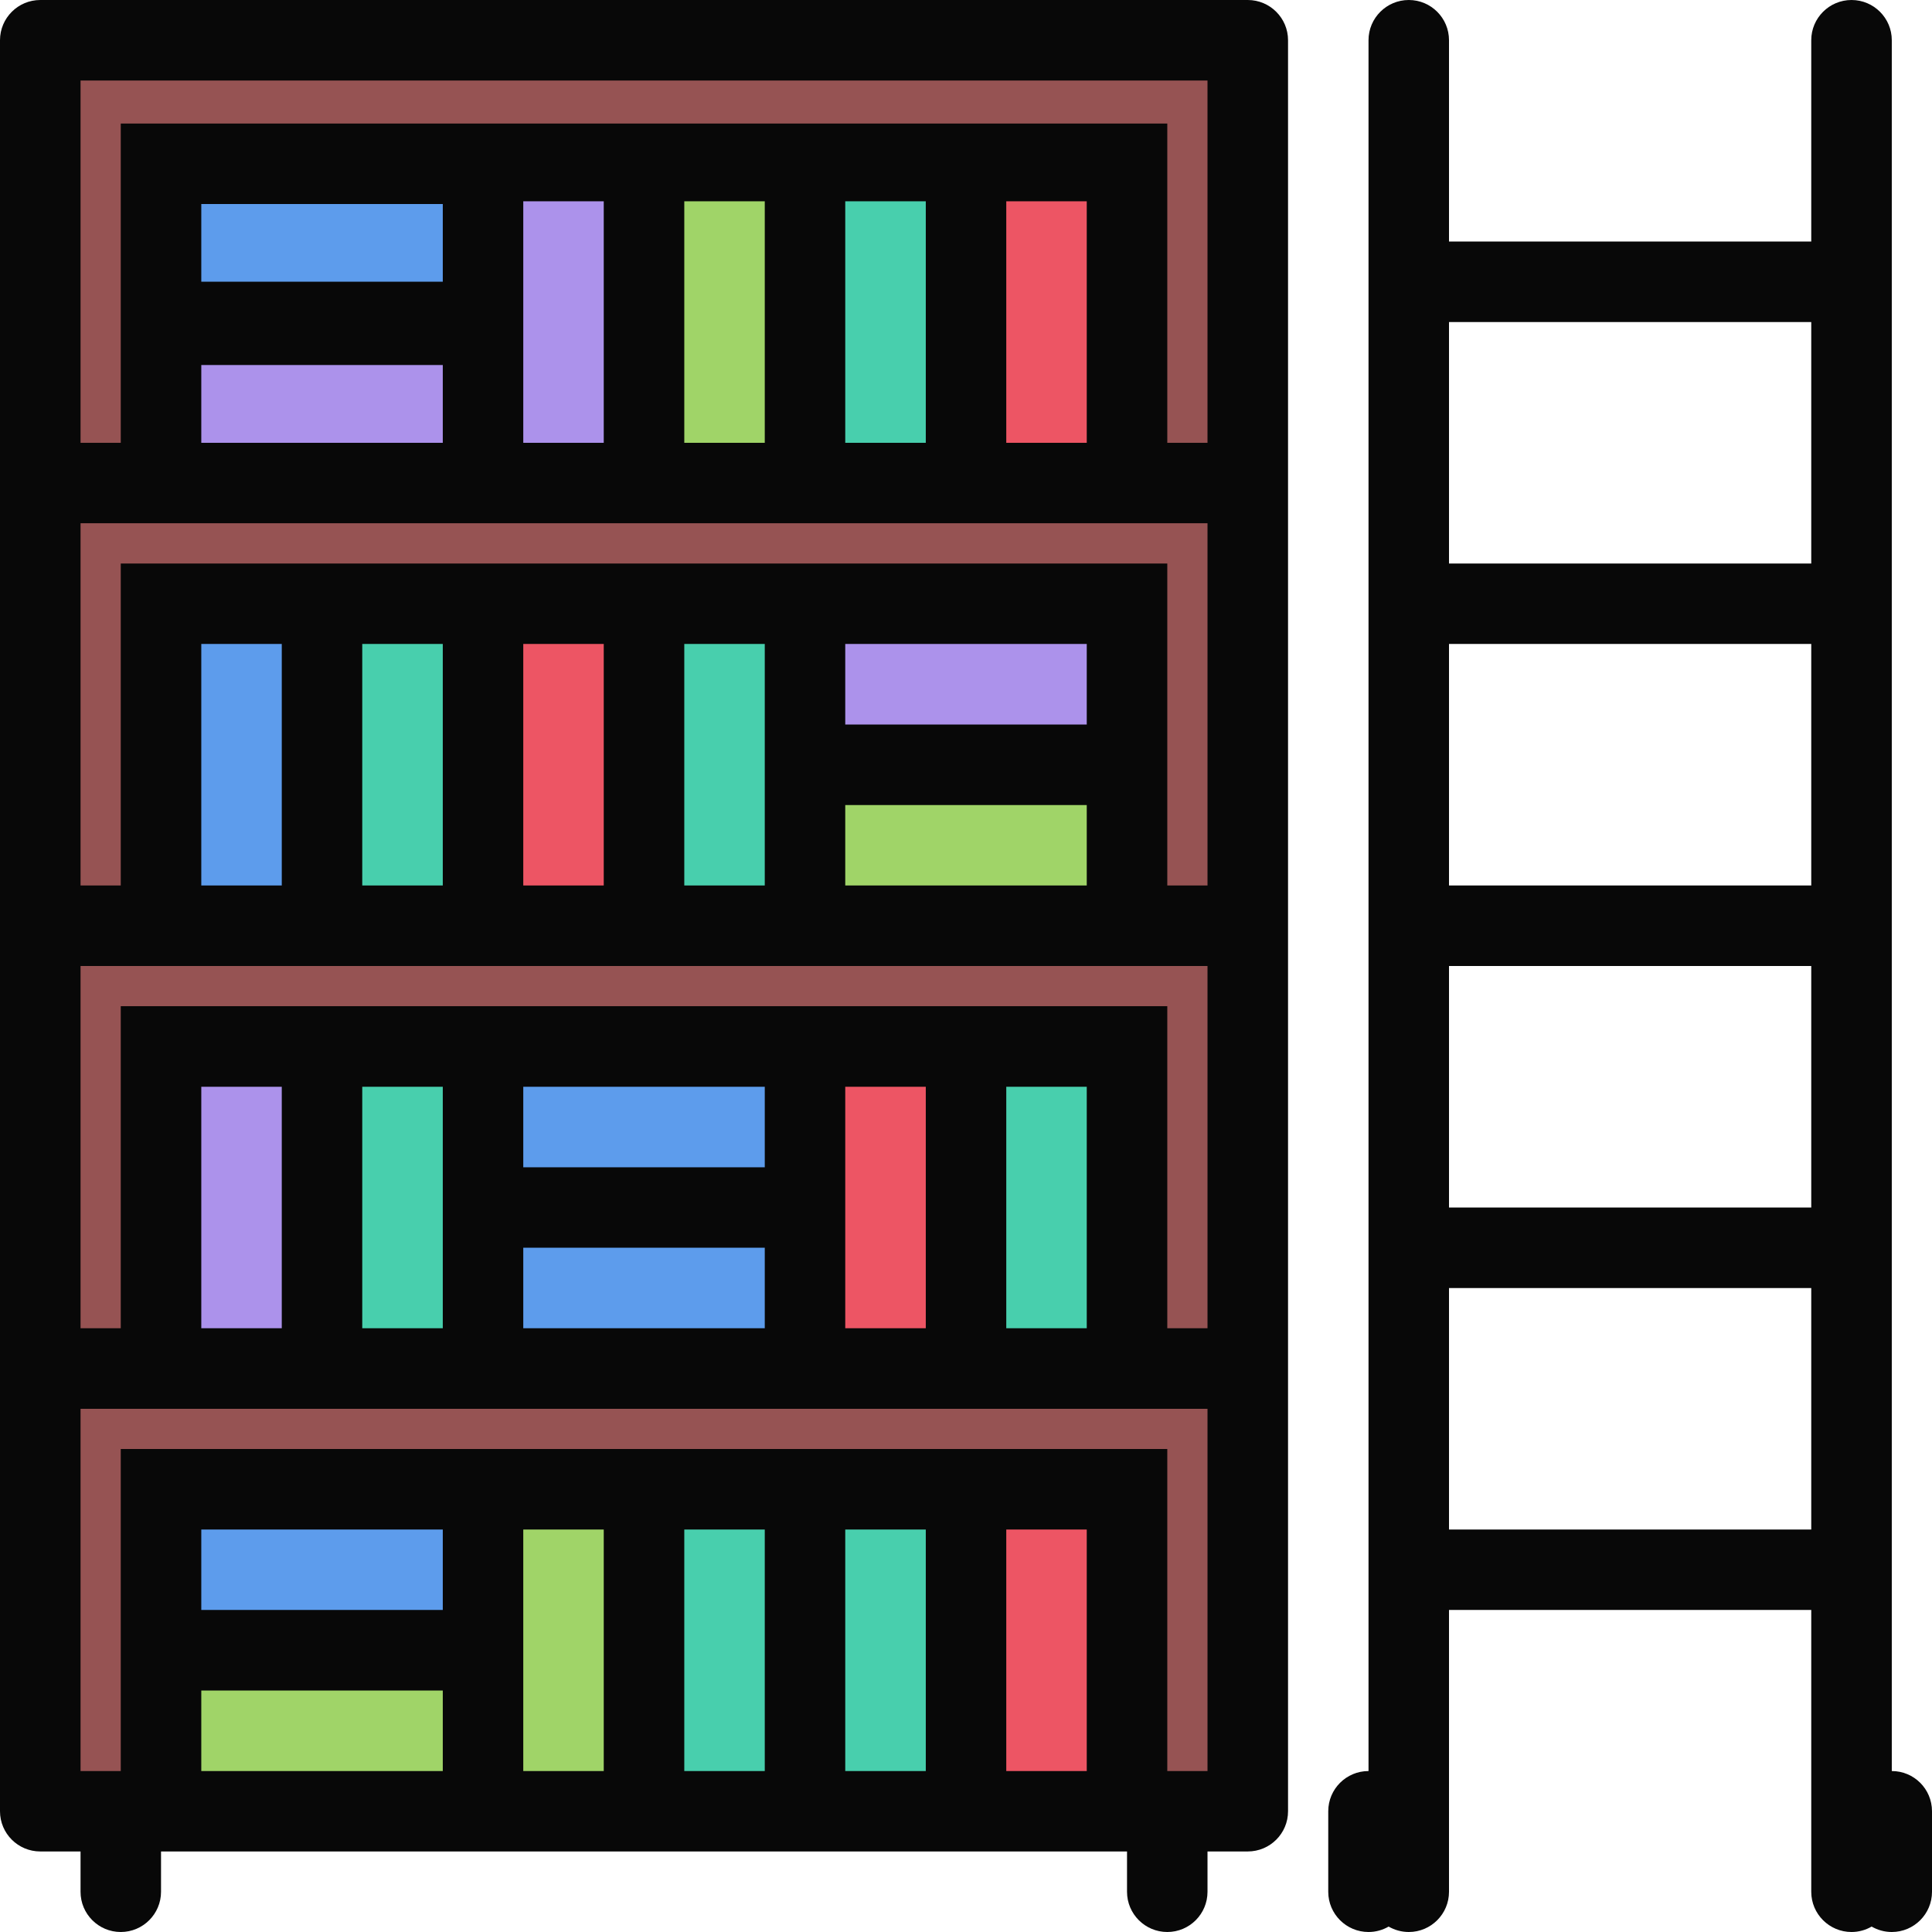
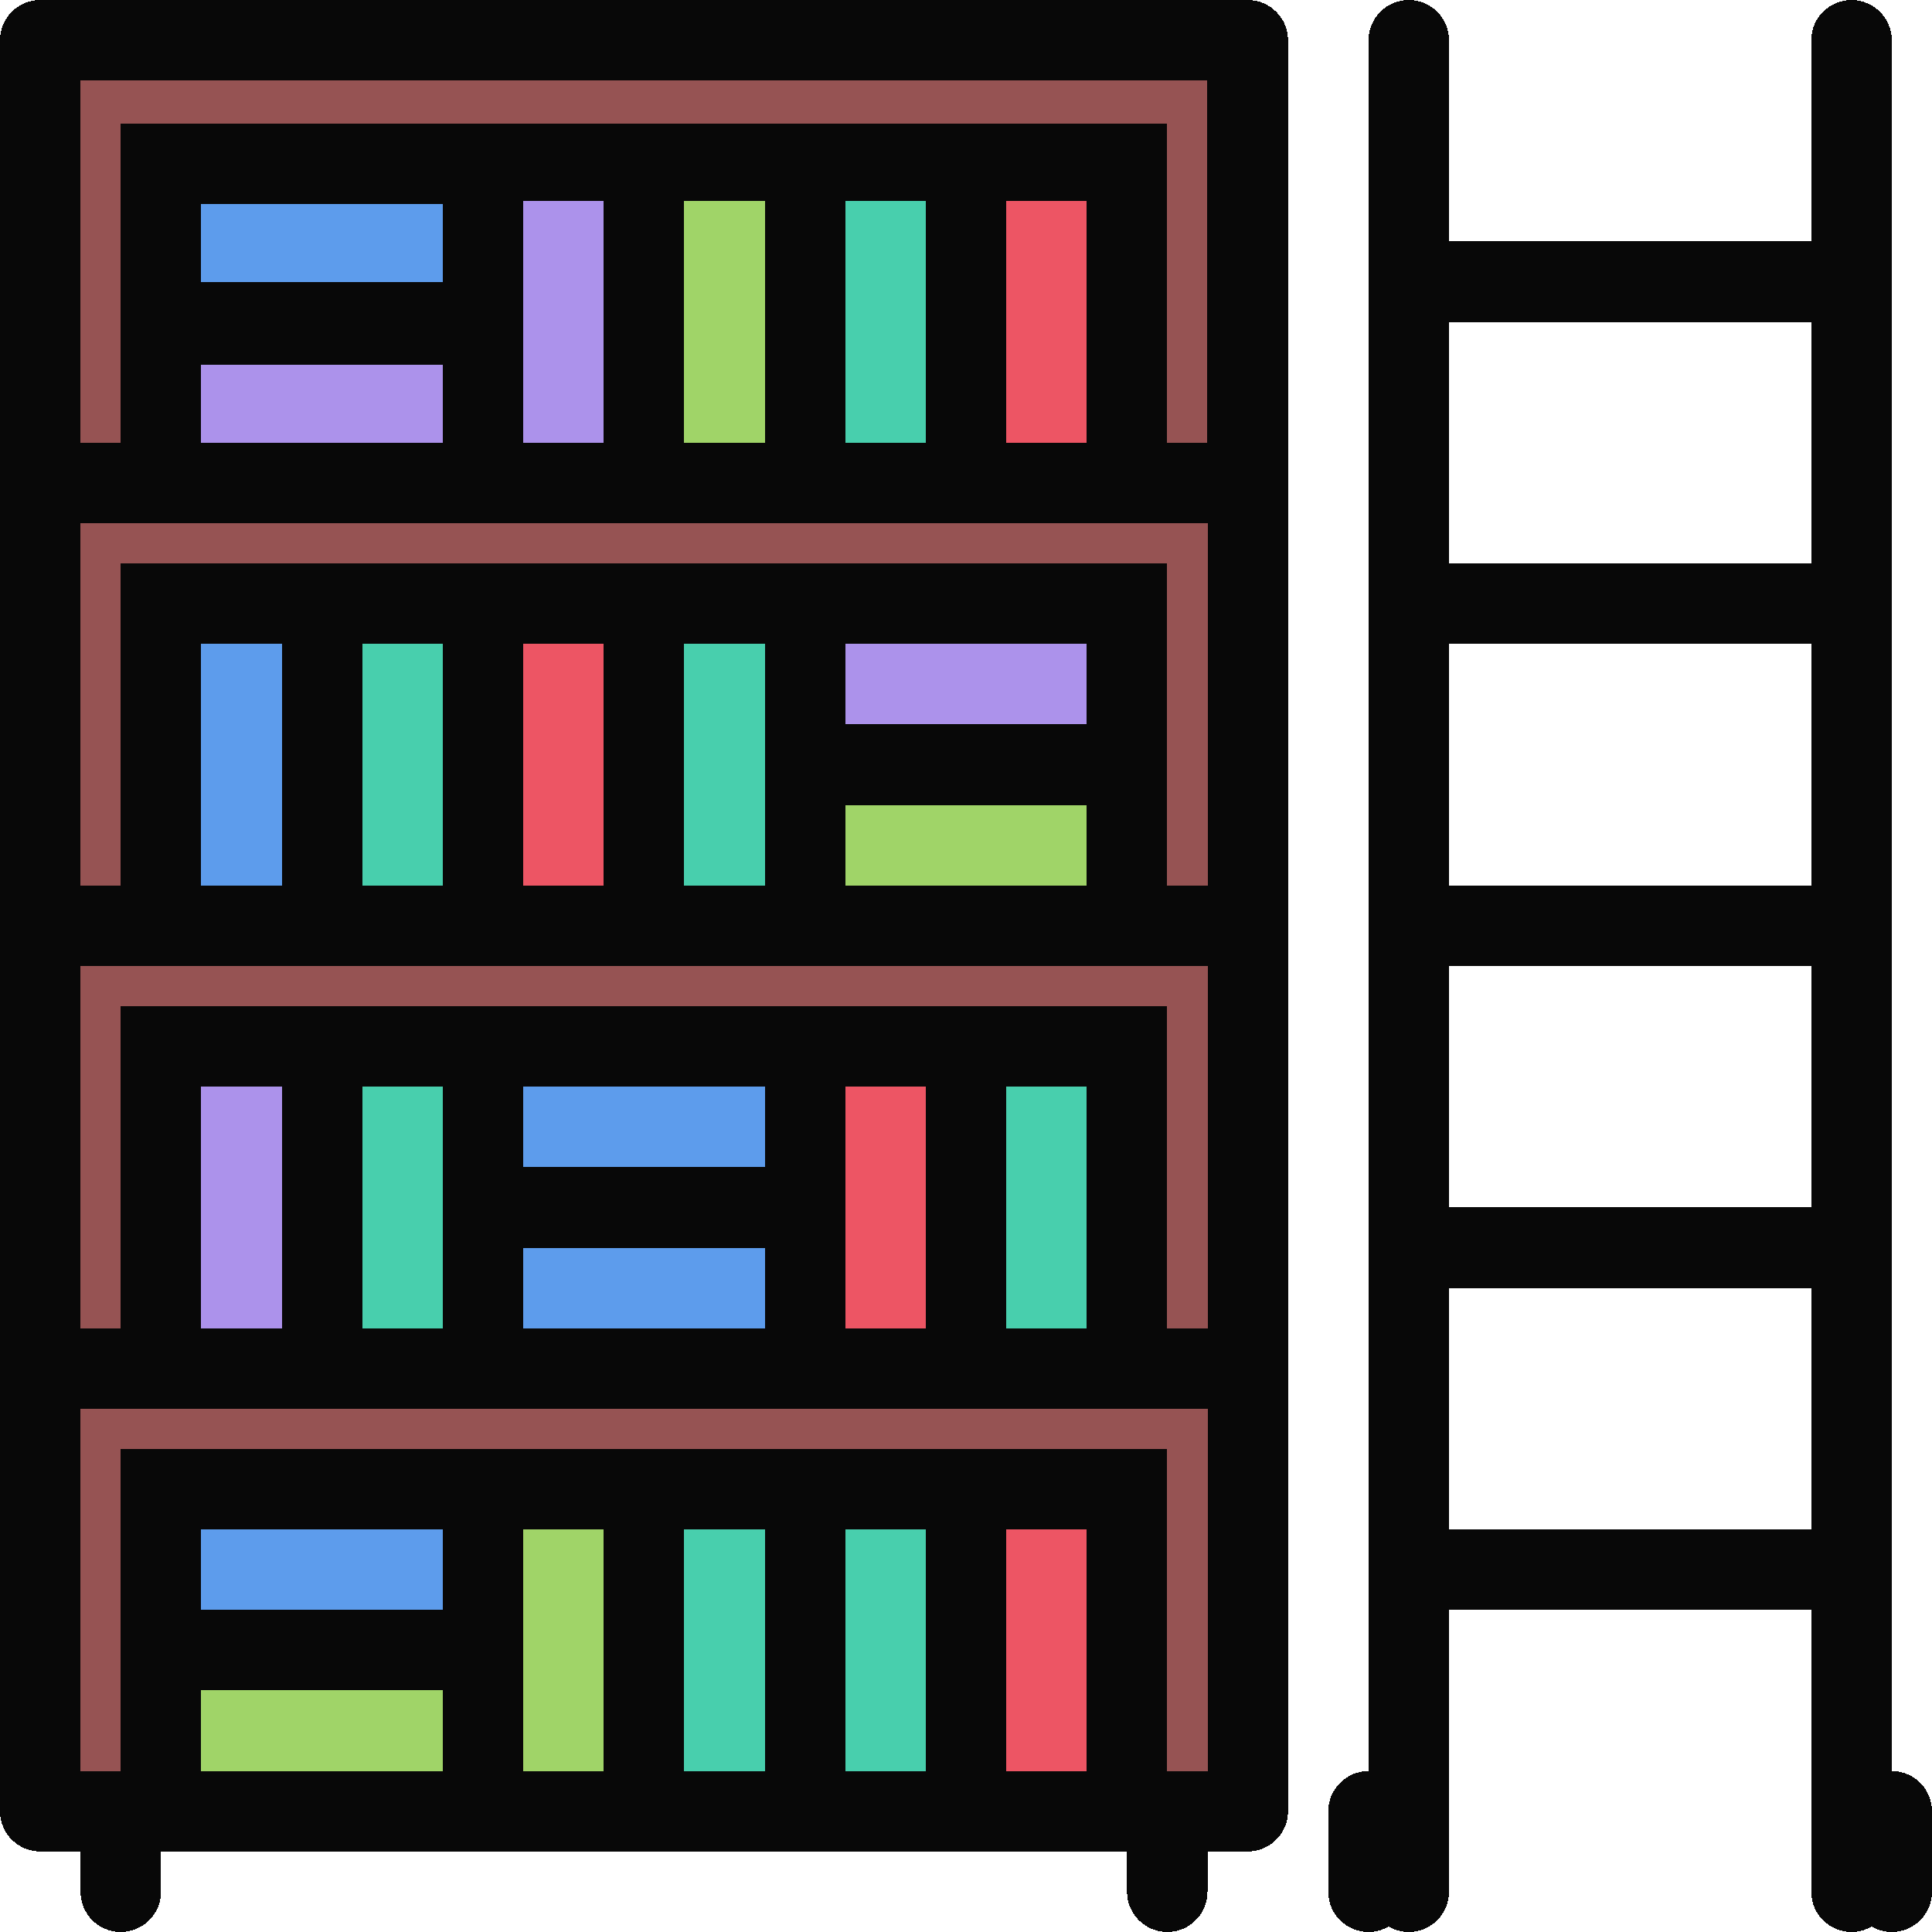
- <svg xmlns="http://www.w3.org/2000/svg" version="1.1" id="Layer_1" x="0px" y="0px" viewBox="0 0 24 24" xml:space="preserve" width="24" height="24">
+ <svg xmlns="http://www.w3.org/2000/svg" version="1.1" id="Layer_1" x="0px" y="0px" viewBox="0 0 64 64" xml:space="preserve" width="64" height="64" shape-rendering="crispEdges">
  <defs id="defs99" />
-   <rect x="0.703" y="0.563" style="fill:#965353" width="14.672" height="21.796" id="rect3" />
-   <rect x="2.086" y="2.062" style="fill:#5d9cec" width="3.656" height="1.805" id="rect5" />
-   <g id="g7" transform="scale(0.04687592,0.04687592)">
+   <rect x="1.876" y="1.502" style="fill:#965353" width="39.125" height="58.124" id="rect3" />
+   <rect x="5.562" y="5.499" style="fill:#5d9cec" width="9.75" height="4.812" id="rect5" />
+   <g id="g7" transform="scale(0.1250024,0.1250024)">
    <rect x="44.499" y="85.995" style="fill:#ac92eb" width="77.999" height="38.5" id="rect9" />
    <rect x="220.165" y="159.495" style="fill:#ac92eb" width="77.999" height="38.5" id="rect11" />
  </g>
-   <rect x="10.32" y="9.445" style="fill:#a0d468" width="3.656" height="1.805" id="rect13" />
-   <g id="g15" transform="scale(0.04687592,0.04687592)">
+   <rect x="27.521" y="25.187" style="fill:#a0d468" width="9.75" height="4.812" id="rect13" />
+   <g id="g15" transform="scale(0.1250024,0.1250024)">
    <rect x="132.495" y="279.995" style="fill:#5d9cec" width="77.999" height="38.499" id="rect17" />
    <rect x="132.495" y="321.995" style="fill:#5d9cec" width="77.999" height="38.499" id="rect19" />
    <rect x="41.749" y="396.495" style="fill:#5d9cec" width="77.999" height="38.498" id="rect21" />
  </g>
-   <rect x="1.957" y="20.555" style="fill:#a0d468" width="3.656" height="1.805" id="rect23" />
-   <rect x="6.195" y="2.203" style="fill:#ac92eb" width="1.805" height="3.656" id="rect25" />
-   <rect x="8.188" y="2.203" style="fill:#a0d468" width="1.805" height="3.656" id="rect27" />
-   <rect x="10.133" y="2.203" style="fill:#48cfad" width="1.805" height="3.656" id="rect29" />
-   <rect x="12.149" y="2.203" style="fill:#ed5564" width="1.805" height="3.656" id="rect31" />
-   <rect x="2.086" y="7.594" style="fill:#5d9cec" width="1.805" height="3.656" id="rect33" />
-   <rect x="4.078" y="7.594" style="fill:#48cfad" width="1.805" height="3.656" id="rect35" />
-   <rect x="6.023" y="7.594" style="fill:#ed5564" width="1.805" height="3.656" id="rect37" />
-   <rect x="8.039" y="7.594" style="fill:#48cfad" width="1.805" height="3.656" id="rect39" />
-   <rect x="6.254" y="18.563" style="fill:#a0d468" width="1.805" height="3.656" id="rect41" />
-   <g id="g43" transform="scale(0.04687592,0.04687592)">
+   <rect x="5.219" y="54.813" style="fill:#a0d468" width="9.75" height="4.813" id="rect23" />
+   <rect x="16.521" y="5.874" style="fill:#ac92eb" width="4.813" height="9.75" id="rect25" />
+   <rect x="21.834" y="5.874" style="fill:#a0d468" width="4.812" height="9.75" id="rect27" />
+   <rect x="27.021" y="5.874" style="fill:#48cfad" width="4.812" height="9.75" id="rect29" />
+   <rect x="32.396" y="5.874" style="fill:#ed5564" width="4.813" height="9.75" id="rect31" />
+   <rect x="5.562" y="20.25" style="fill:#5d9cec" width="4.812" height="9.75" id="rect33" />
+   <rect x="10.875" y="20.25" style="fill:#48cfad" width="4.813" height="9.75" id="rect35" />
+   <rect x="16.062" y="20.25" style="fill:#ed5564" width="4.813" height="9.75" id="rect37" />
+   <rect x="21.437" y="20.25" style="fill:#48cfad" width="4.812" height="9.75" id="rect39" />
+   <rect x="16.677" y="49.5" style="fill:#a0d468" width="4.813" height="9.75" id="rect41" />
+   <g id="g43" transform="scale(0.1250024,0.1250024)">
    <rect x="175.915" y="395.995" style="fill:#48cfad" width="38.499" height="77.998" id="rect45" />
    <rect x="217.415" y="395.995" style="fill:#48cfad" width="38.499" height="77.998" id="rect47" />
  </g>
-   <g id="g49" transform="scale(0.04687592,0.04687592)">
+   <g id="g49" transform="scale(0.1250024,0.1250024)">
    <rect x="260.415" y="395.995" style="fill:#ed5564" width="38.5" height="77.998" id="rect51" />
    <rect x="218.415" y="279.495" style="fill:#ed5564" width="38.499" height="77.998" id="rect53" />
  </g>
-   <rect x="12.254" y="13.102" style="fill:#48cfad" width="1.805" height="3.656" id="rect55" />
-   <rect x="1.98" y="13.102" style="fill:#ac92eb" width="1.805" height="3.656" id="rect57" />
-   <rect x="3.996" y="13.102" style="fill:#48cfad" width="1.805" height="3.656" id="rect59" />
-   <g id="g61" transform="scale(0.04687592,0.04687592)">
+   <rect x="32.677" y="34.938" style="fill:#48cfad" width="4.813" height="9.75" id="rect55" />
+   <rect x="5.281" y="34.938" style="fill:#ac92eb" width="4.812" height="9.75" id="rect57" />
+   <rect x="10.656" y="34.938" style="fill:#48cfad" width="4.813" height="9.75" id="rect59" />
+   <g id="g61" transform="scale(0.1250024,0.1250024)">
    <path style="fill:#080808" d="M 330.666,0 10.672,0 C 4.781,0 0,4.781 0,10.656 l 0,469.335 c 0,5.891 4.781,10.656 10.672,10.656 l 10.672,0 0,10.688 c 0,5.875 4.765,10.655 10.656,10.655 5.891,0 10.672,-4.78 10.672,-10.655 l 0,-10.688 74.67,0 21.328,0 21.328,0 21.343,0 21.328,0 21.328,0 21.343,0 21.328,0 32,0 0,10.688 c 0,5.875 4.781,10.655 10.671,10.655 5.891,0 10.656,-4.78 10.656,-10.655 l 0,-10.688 10.672,0 c 5.89,0 10.671,-4.766 10.671,-10.656 l 0,-469.335 C 341.337,4.781 336.556,0 330.666,0 Z m -255.995,351.993 -21.328,0 0,-63.998 21.328,0 c 0,0 0,63.998 0,63.998 z m 42.671,0 -21.344,0 0,-63.998 21.343,0 0.001,63.998 0,0 z m 85.326,-42.655 -63.999,0 0,-21.343 63.999,0 0,21.343 z m -63.999,21.312 63.999,0 0,21.343 -63.999,0 0,-21.343 0,0 z m 85.327,0 0,-21.312 0,-21.343 21.343,0 0,63.998 -21.343,0 0,-21.343 z m 63.999,21.343 -21.328,0 0,-63.998 21.328,0 0,63.998 z m -21.328,-85.342 -21.328,0 -21.343,0 -21.328,0 -63.999,0 -21.328,0 -21.343,0 -21.327,0 -42.672,0 0,85.342 -10.655,0 0,-95.998 10.656,0 42.671,0 21.328,0 21.343,0 21.328,0 21.328,0 21.343,0 21.328,0 21.328,0 85.342,0 10.656,0 0,95.998 -10.656,0 0,-85.342 -42.672,0 0,0 z M 53.343,96.733 l 63.999,0 0,20.609 -63.999,0 0,-20.609 z m 85.326,-43.39 21.328,0 0,63.999 -21.328,0 0,-20.609 0,-22.078 0,-21.312 z m 149.326,63.999 -21.328,0 0,-63.999 21.328,0 0,63.999 z m -42.656,0 -21.343,0 0,-63.999 21.343,0 0,63.999 z m -42.671,0 -21.328,0 0,-63.999 21.328,0 0,63.999 z m -85.326,-42.687 -63.999,0 0,-20.594 63.999,0 0,20.594 z m 0,63.999 21.328,0 21.328,0 21.343,0 21.328,0 21.328,0 21.343,0 21.328,0 42.671,0 10.656,0 0,95.998 -10.656,0 0,-21.312 0,-21.343 0,-42.655 -85.342,0 -21.328,0 -21.328,0 -21.343,0 -21.328,0 -21.328,0 -21.344,0 -21.327,0 -42.672,0 0,85.311 -10.655,0 0,-95.998 10.656,0 85.342,-0.001 0,0 z m -42.671,95.998 -21.328,0 0,-63.999 21.328,0 c 0,0 0,63.999 0,63.999 z m 42.671,0 -21.344,0 0,-63.999 21.343,0 0.001,63.999 0,0 z m 42.655,0 -21.328,0 0,-63.999 21.328,0 0,63.999 z m 127.998,-42.656 -63.999,0 0,-21.343 63.999,0 0,21.343 z m -85.327,0 0,21.343 0,21.312 -21.328,0 0,-63.999 21.328,0 0,21.344 z m 21.328,21.344 63.999,0 0,21.312 -63.999,0 0,-21.312 z m 95.998,-191.996 0,95.998 -10.656,0 0,-84.608 -277.339,0 0,41.921 0,22.078 0,20.609 -10.655,0 0,-95.998 298.65,0 z m -266.651,447.991 0,-21.344 63.999,0 0,21.344 -63.999,0 z m 63.999,-42.687 -63.999,0 0,-21.312 63.999,0 0,21.312 z m 21.327,42.687 0,-21.344 0,-21.343 0,-21.312 21.328,0 0,63.998 -21.328,0 0,10e-4 z m 42.671,0 0,-63.998 21.328,0 0,63.998 -21.328,0 0,0 z m 42.656,0 0,-63.998 21.343,0 0,63.998 -21.343,0 0,0 z m 42.671,0 0,-63.998 21.328,0 0,63.998 -21.328,0 0,0 z m 42.671,0 0,-85.342 -42.671,0 -21.328,0 -21.343,0 -21.328,0 -21.328,0 -21.343,0 -21.328,0 -21.328,0 -85.342,0 0,42.655 0,21.343 0,21.344 -10.655,0 0,-95.998 10.656,0 42.671,0 21.328,0 21.343,0 21.328,0 63.999,0 21.328,0 21.343,0 21.328,0 42.671,0 10.656,0 0,95.998 -10.657,0 0,0 z" id="path63" />
    <path style="fill:#080808" d="m 501.335,469.335 0,-458.679 C 501.335,4.781 496.554,0 490.663,0 484.772,0 479.991,4.781 479.991,10.656 l 0,53.343 -95.998,0 0,-53.343 C 383.993,4.781 379.227,0 373.337,0 c -5.89,0 -10.672,4.781 -10.672,10.656 l 0,458.679 c -5.891,0 -10.672,4.766 -10.672,10.656 l 0,21.344 c 0,5.875 4.781,10.655 10.672,10.655 1.938,0 3.766,-0.531 5.328,-1.438 1.578,0.906 3.391,1.438 5.344,1.438 5.891,0 10.656,-4.78 10.656,-10.655 l 0,-74.687 95.998,0 0,74.687 c 0,5.875 4.781,10.655 10.672,10.655 1.938,0 3.766,-0.531 5.328,-1.438 1.578,0.906 3.391,1.438 5.344,1.438 5.891,0 10.655,-4.78 10.655,-10.655 l 0,-21.344 c 0,-5.891 -4.765,-10.656 -10.655,-10.656 z m -21.344,-234.683 -95.998,0 0,-63.999 95.998,0 0,63.999 0,0 z m -95.998,21.343 95.998,0 0,63.999 -95.998,0 0,-63.999 z m 95.998,-170.653 0,63.999 -95.998,0 0,-63.999 95.998,0 z m -95.998,319.995 0,-64 95.998,0 0,64 -95.998,0 z" id="path65" />
  </g>
-   <g id="g67" transform="scale(0.04687592,0.04687592)" />
-   <g id="g69" transform="scale(0.04687592,0.04687592)" />
-   <g id="g71" transform="scale(0.04687592,0.04687592)" />
-   <g id="g73" transform="scale(0.04687592,0.04687592)" />
-   <g id="g75" transform="scale(0.04687592,0.04687592)" />
-   <g id="g77" transform="scale(0.04687592,0.04687592)" />
-   <g id="g79" transform="scale(0.04687592,0.04687592)" />
-   <g id="g81" transform="scale(0.04687592,0.04687592)" />
-   <g id="g83" transform="scale(0.04687592,0.04687592)" />
-   <g id="g85" transform="scale(0.04687592,0.04687592)" />
-   <g id="g87" transform="scale(0.04687592,0.04687592)" />
-   <g id="g89" transform="scale(0.04687592,0.04687592)" />
-   <g id="g91" transform="scale(0.04687592,0.04687592)" />
-   <g id="g93" transform="scale(0.04687592,0.04687592)" />
-   <g id="g95" transform="scale(0.04687592,0.04687592)" />
+   <g id="g67" transform="scale(0.1250024,0.1250024)" />
+   <g id="g69" transform="scale(0.1250024,0.1250024)" />
+   <g id="g71" transform="scale(0.1250024,0.1250024)" />
+   <g id="g73" transform="scale(0.1250024,0.1250024)" />
+   <g id="g75" transform="scale(0.1250024,0.1250024)" />
+   <g id="g77" transform="scale(0.1250024,0.1250024)" />
+   <g id="g79" transform="scale(0.1250024,0.1250024)" />
+   <g id="g81" transform="scale(0.1250024,0.1250024)" />
+   <g id="g83" transform="scale(0.1250024,0.1250024)" />
+   <g id="g85" transform="scale(0.1250024,0.1250024)" />
+   <g id="g87" transform="scale(0.1250024,0.1250024)" />
+   <g id="g89" transform="scale(0.1250024,0.1250024)" />
+   <g id="g91" transform="scale(0.1250024,0.1250024)" />
+   <g id="g93" transform="scale(0.1250024,0.1250024)" />
+   <g id="g95" transform="scale(0.1250024,0.1250024)" />
</svg>
